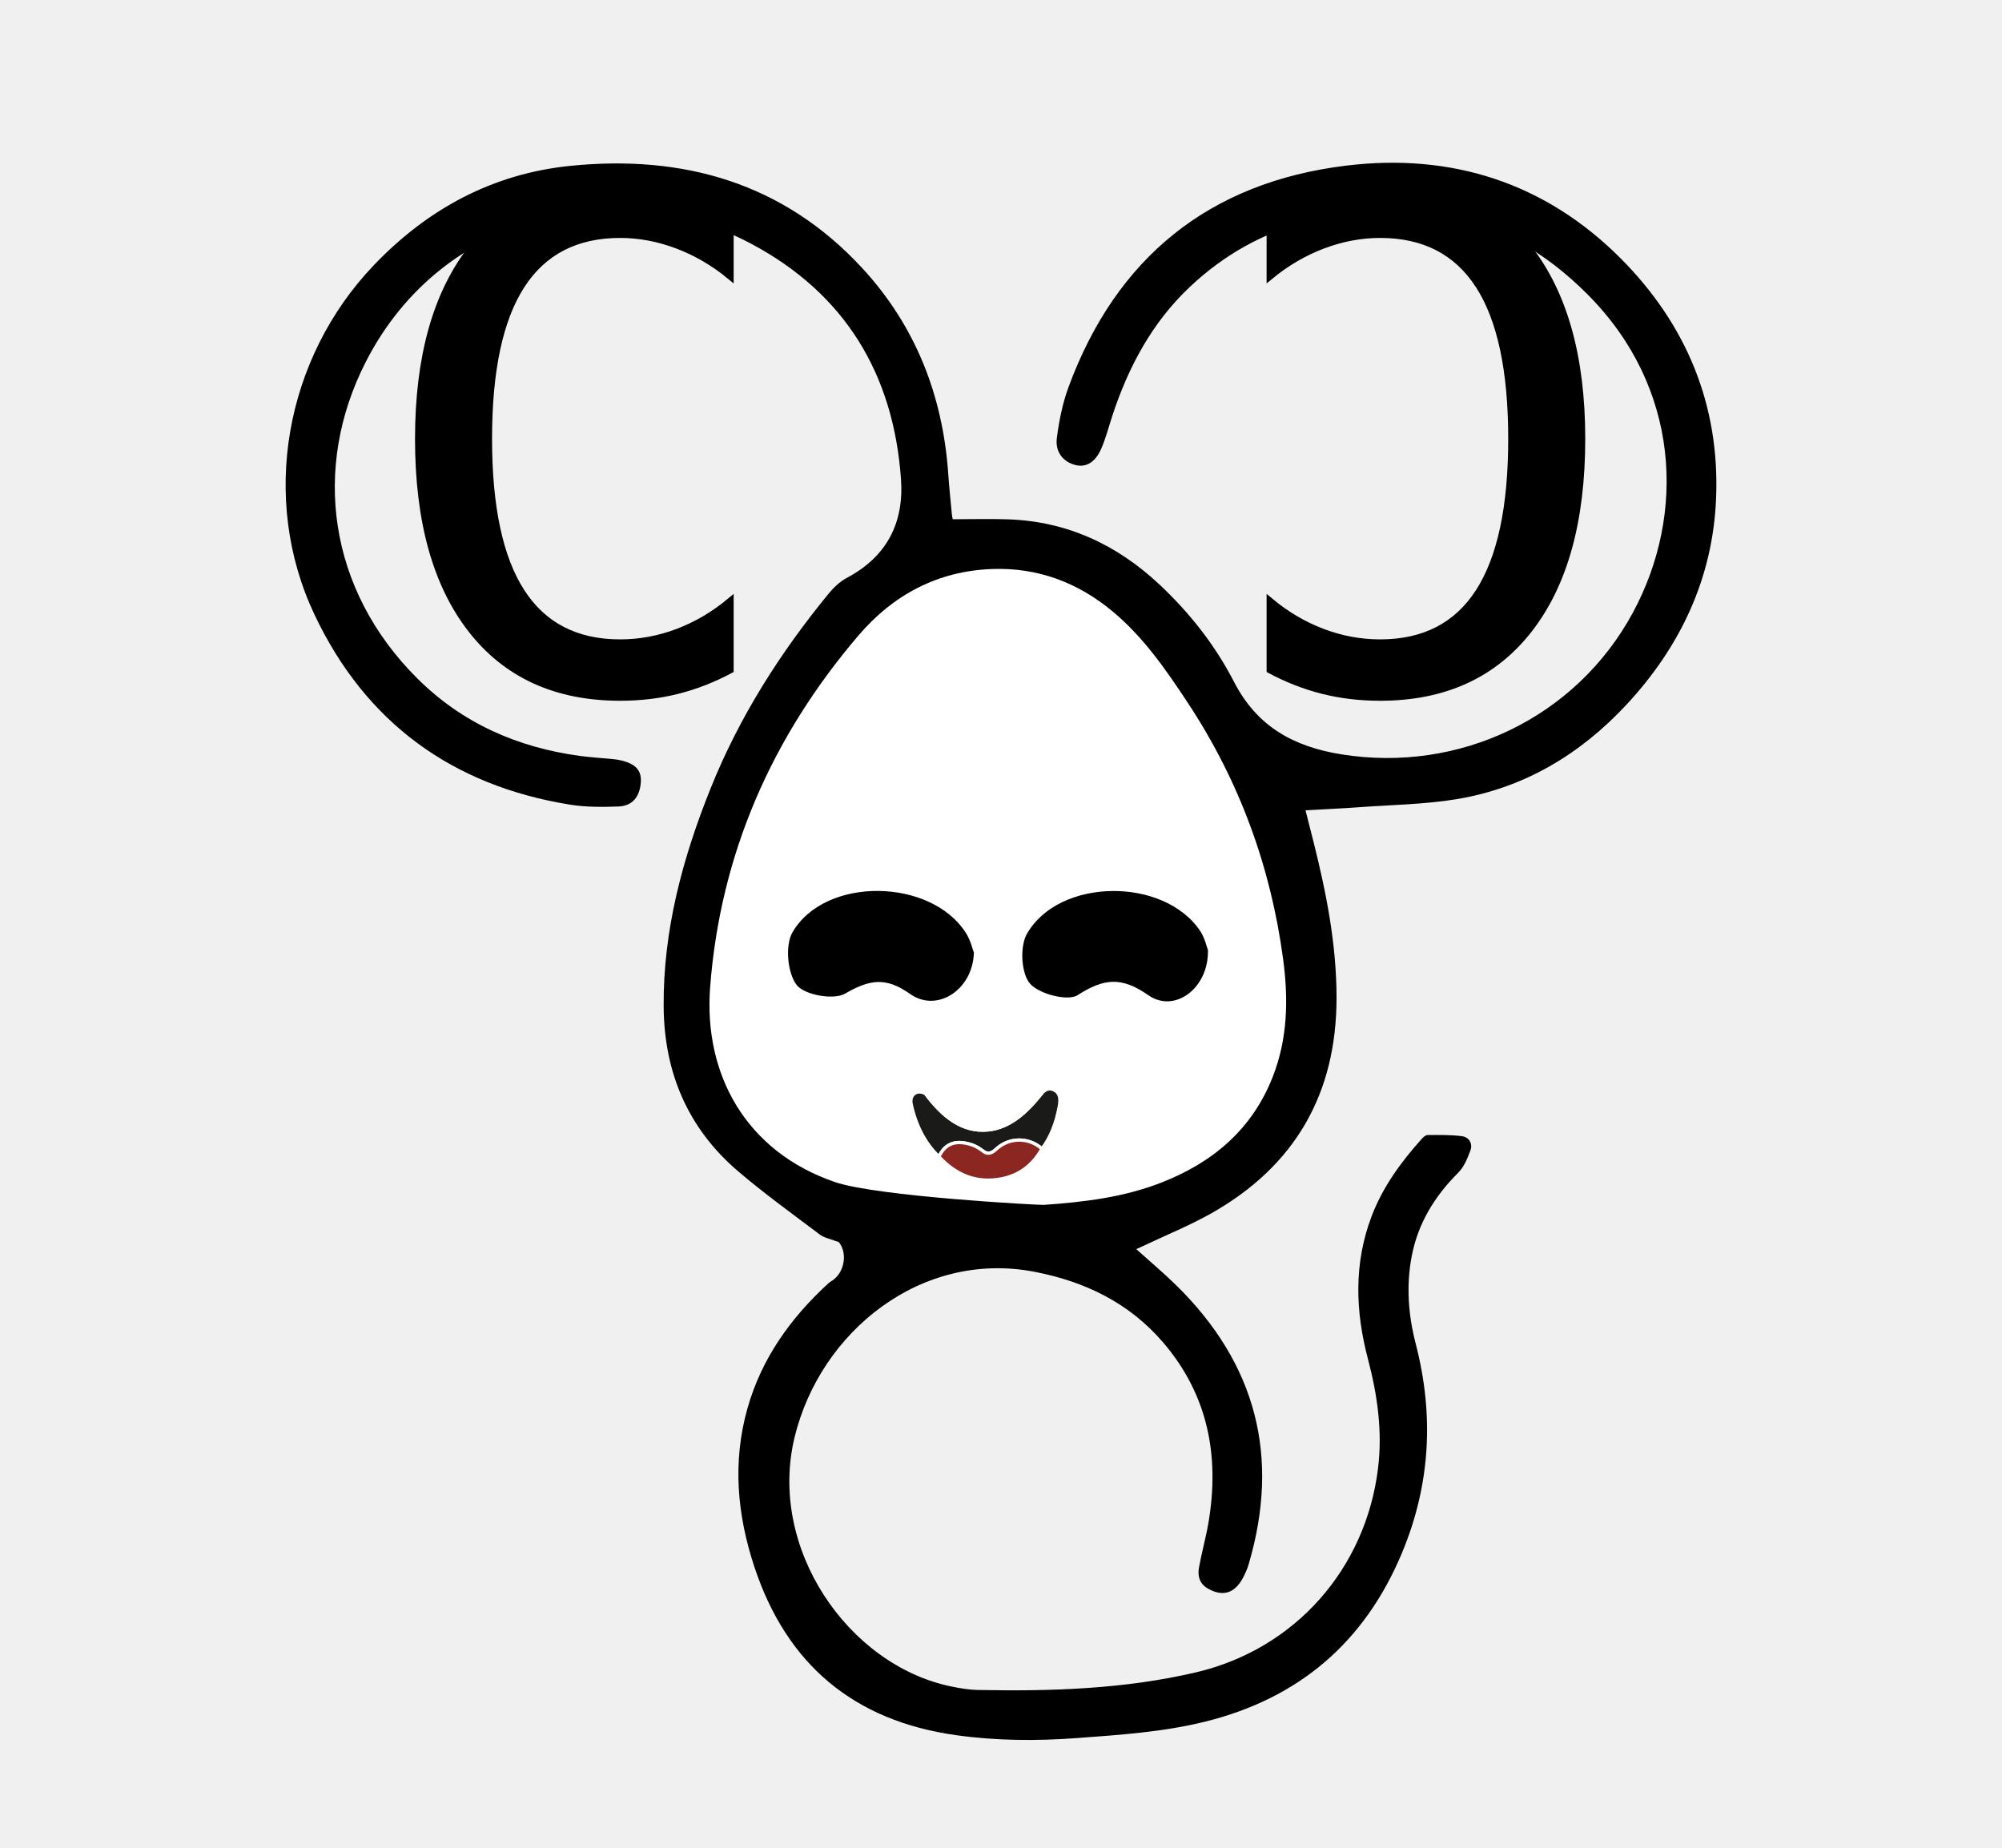
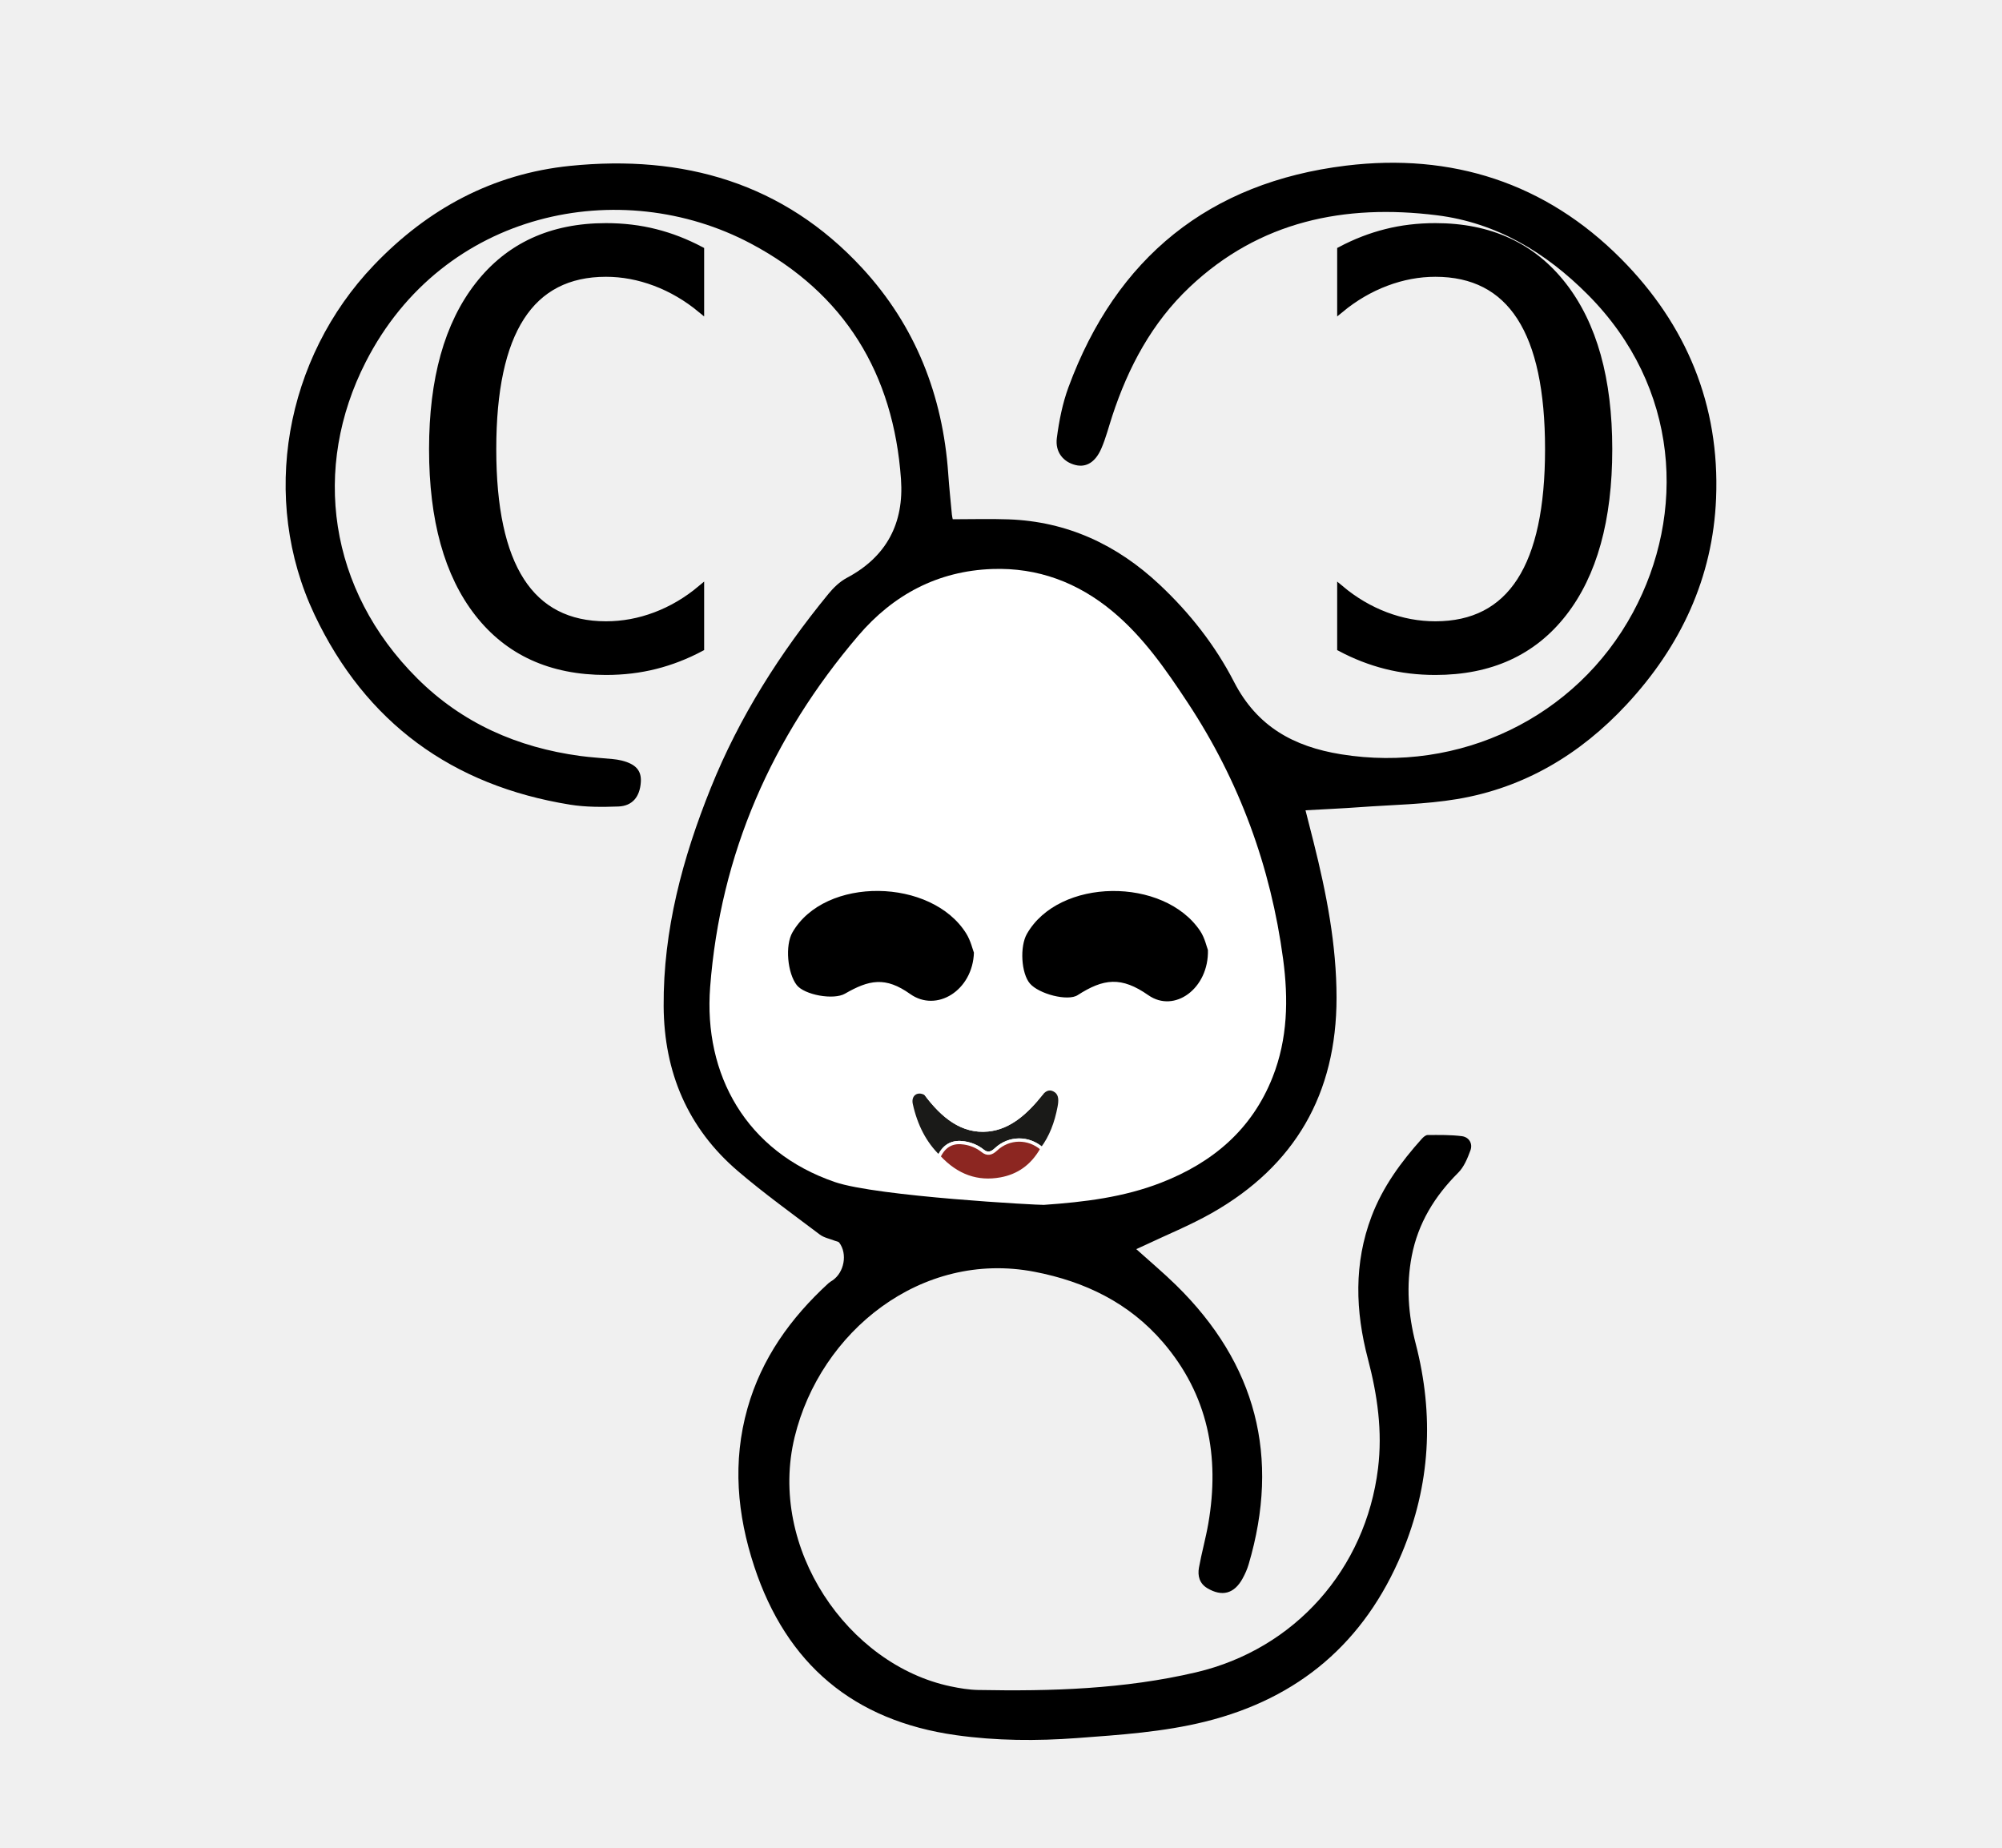
<svg xmlns="http://www.w3.org/2000/svg" version="1.1" id="Capa_1" x="0px" y="0px" width="612px" height="564.781px" viewBox="0 0 612 564.781" enable-background="new 0 0 612 564.781" xml:space="preserve">
  <path fill-rule="evenodd" clip-rule="evenodd" d="M495.593,79.165c-23.139-23.313-51.889-32.457-84.113-28.525  c-41.793,5.1-70.234,28.099-84.842,67.715c-1.831,4.958-2.88,10.297-3.567,15.552c-0.566,4.337,2.002,7.369,5.724,8.275  c3.23,0.789,6.039-0.812,7.887-5.078c1.387-3.202,2.248-6.63,3.342-9.961c4.895-14.913,12.129-28.485,23.637-39.362  c21.389-20.217,47.406-25.479,75.588-21.966c18.229,2.271,33.332,11.388,46.191,24.325c28.068,28.242,30.051,66.907,13.742,97.125  c-17.391,32.226-53.115,49.184-89.225,43.348c-14.541-2.352-25.707-8.499-32.732-22.159c-5.744-11.164-13.553-21.092-22.791-29.751  c-12.988-12.174-28.201-19.277-46.146-19.92c-5.576-0.198-11.164-0.031-17.041-0.031c-0.055-0.294-0.205-0.864-0.262-1.443  c-0.386-4.162-0.828-8.322-1.117-12.492c-1.667-23.92-10.016-45.21-26.28-62.839c-24.091-26.114-54.792-34.761-89.266-31.268  c-23.71,2.404-43.583,13.144-60.026,30.35c-27.216,28.476-34.938,71.411-18.142,106.886c15.609,32.967,42.062,52.249,78.109,58.067  c4.829,0.779,9.844,0.739,14.752,0.563c4.33-0.158,6.599-2.988,6.884-7.491c0.219-3.501-1.525-5.477-5.862-6.564  c-0.885-0.221-1.803-0.353-2.714-0.443c-3.327-0.332-6.672-0.508-9.982-0.958c-19.119-2.592-36.009-9.987-49.794-23.72  c-27.208-27.112-32.266-64.367-15.752-96.718c23.703-46.441,77.989-57.283,117.711-36.226  c28.711,15.221,43.644,39.807,45.923,72.052c0.949,13.413-4.37,23.694-16.549,30.161c-2.14,1.137-4.056,2.98-5.613,4.878  c-14.818,18.079-27.256,37.634-35.998,59.388c-8.603,21.398-14.545,43.418-14.396,66.71c0.127,20.148,7.338,37.285,22.757,50.451  c8.002,6.834,16.577,13.003,24.984,19.351c1.293,0.977,3.084,1.292,4.643,1.916c0.438,0.174,1.038,0.219,1.281,0.539  c2.599,3.393,1.551,9.142-2.06,11.571c-0.417,0.278-0.864,0.527-1.229,0.862c-11.555,10.604-20.429,22.947-24.749,38.231  c-4.622,16.351-3.165,32.497,2.074,48.379c9.858,29.881,30.388,47.146,61.636,51.55c12.32,1.735,24.683,1.809,37.047,0.891  c13.17-0.978,26.379-1.844,39.256-5.046c28.582-7.112,48.611-24.224,60.012-51.437c8.754-20.895,9.906-42.241,4.25-64.083  c-2.291-8.845-2.945-17.826-1.205-26.844c1.928-10.006,7.012-18.27,14.197-25.438c1.771-1.772,2.855-4.414,3.74-6.841  c0.764-2.103-0.461-4.057-2.641-4.332c-3.445-0.433-6.961-0.363-10.441-0.351c-0.613,0.002-1.34,0.655-1.816,1.185  c-6.342,7.077-11.895,14.663-15.313,23.646c-5.484,14.425-4.977,29.026-1.127,43.64c2.904,11.025,4.484,22.112,3.082,33.495  c-3.795,30.73-25.406,55.223-55.654,62.314c-21.875,5.127-44.212,5.822-66.586,5.391c-2.819-0.054-5.668-0.529-8.438-1.113  c-31.368-6.608-55.919-42.25-47.658-76.216c7.837-32.229,38.712-57.203,73.331-50.526c15.397,2.967,28.911,9.497,39.249,21.525  c13.834,16.099,17.422,34.931,13.881,55.433c-0.783,4.521-2.041,8.956-2.859,13.472c-0.451,2.505,0.137,4.871,2.566,6.313  c4.494,2.67,8.189,1.693,10.734-2.902c0.762-1.377,1.428-2.852,1.873-4.36c9.73-32.89,2.328-61.372-22.145-85.375  c-3.854-3.78-8.004-7.258-12.193-11.032c0.994-0.454,1.748-0.786,2.492-1.14c6.859-3.261,13.945-6.125,20.539-9.859  c25.52-14.465,38.195-36.523,38.191-65.888c-0.006-16.19-3.094-31.911-7.008-47.515c-0.799-3.188-1.619-6.374-2.482-9.768  c5.795-0.328,11.223-0.561,16.635-0.956c9.914-0.725,19.939-0.836,29.707-2.47c20.58-3.444,37.699-13.721,51.824-28.918  c16.512-17.771,26.365-38.717,27.35-63.068C525.753,123.836,515.532,99.254,495.593,79.165z" />
  <path fill-rule="evenodd" clip-rule="evenodd" fill="#FFFFFF" d="M392.241,293.219c-3.787-28.28-13.383-54.446-29.094-78.283  c-6.676-10.128-13.584-20.146-23.029-28.005c-10.627-8.845-22.866-13.453-36.754-12.967c-16.689,0.583-30.325,7.873-40.993,20.384  c-26.427,30.992-42.175,66.75-45.285,107.458c-2.042,26.722,10.997,50.319,38.182,59.602c12.867,4.393,62.439,7.061,63.824,6.964  c0.264-0.123,0.527-0.24,0.791-0.372c-0.264,0.132-0.527,0.249-0.791,0.372c12.442-0.867,24.417-2.326,35.872-6.79  c15.752-6.138,27.754-16.238,34.078-32.285C393.651,317.603,393.88,305.466,392.241,293.219z" />
  <g>
    <path fill-rule="evenodd" clip-rule="evenodd" stroke="#FFFFFF" stroke-miterlimit="10" d="M298.227,291.201   c-0.354,11.986-11.828,19.115-20.287,13.104c-7.383-5.246-12.137-4.243-19.418-0.054c-3.666,2.109-12.85,0.447-15.357-2.769   c-2.955-3.79-3.762-12.485-1.356-16.661c10.143-17.596,43.209-16.987,53.987,0.32C297.208,287.411,297.825,290.17,298.227,291.201z   " />
    <path fill-rule="evenodd" clip-rule="evenodd" stroke="#FFFFFF" stroke-miterlimit="10" d="M369.755,290.375   c0.348,12.16-10.604,20.167-19.014,14.293c-8.055-5.627-13.225-5.024-21.068,0.019c-3.236,2.079-12.341-0.294-15.224-3.675   c-2.813-3.293-3.262-11.694-0.982-15.71c10.006-17.589,42.548-17.803,53.833-0.954   C368.771,286.547,369.351,289.344,369.755,290.375z" />
  </g>
-   <rect x="113.666" y="78.05" fill-rule="evenodd" clip-rule="evenodd" fill="none" width="262.827" height="224.246" />
-   <text transform="matrix(1 0 0 1 113.666 210.2778)" stroke="#000000" stroke-width="2" stroke-linecap="round" stroke-miterlimit="10" font-family="'Monospace'" font-size="209.225">C</text>
-   <g>
-     <rect x="234.975" y="78.05" fill="none" width="262.831" height="224.246" />
-     <text transform="matrix(-1 0 0 1 497.8037 210.2778)" stroke="#000000" stroke-width="2" stroke-linecap="round" stroke-miterlimit="10" font-family="'Monospace'" font-size="209.225">C</text>
-   </g>
  <g>
    <path fill-rule="evenodd" clip-rule="evenodd" fill="#1A1A18" stroke="#FFFFFF" stroke-miterlimit="10" d="M318.389,334.34   c1.305-1.605,2.867-1.879,4.365-0.782c1.498,1.1,1.387,3.028,1.023,4.933c-0.908,4.803-2.521,9.13-5.244,12.732   c-4.08-3.581-10.051-3.601-14.099,0.205c-1.397,1.313-2.645,1.542-4.026,0.436c-1.738-1.39-3.644-2.115-5.639-2.428   c-3.2-0.503-5.965,0.448-7.738,4.215c-4.28-4.108-7.049-9.514-8.484-16.015c-0.668-3.032,1.863-4.744,4.41-3.245   c5.188,6.931,11.18,11.848,19.086,11.059C308.705,344.783,313.805,340.085,318.389,334.34z" />
    <path fill-rule="evenodd" clip-rule="evenodd" fill="#8C2621" stroke="#FFFFFF" stroke-miterlimit="10" d="M287.031,353.65   c1.773-3.767,4.538-4.718,7.738-4.215c1.995,0.313,3.9,1.038,5.639,2.428c1.382,1.106,2.629,0.877,4.026-0.436   c4.048-3.806,10.019-3.786,14.099-0.205c-3.076,5.493-7.438,8.274-12.563,9.224C298.881,361.76,292.516,359.604,287.031,353.65z" />
    <path fill-rule="evenodd" clip-rule="evenodd" fill="#FFFFFF" stroke="#FFFFFF" stroke-miterlimit="10" d="M318.389,334.34   c-4.584,5.745-9.684,10.443-16.345,11.109c-7.906,0.79-13.898-4.128-19.086-11.059c3.211,0.694,6.407,1.531,9.635,2.053   c8.101,1.309,16.103,0.468,23.99-2.193C317.186,334.047,317.814,333.384,318.389,334.34z" />
  </g>
+   <rect x="119.941" y="89.053" fill-rule="evenodd" clip-rule="evenodd" fill="none" width="262.826" height="224.246" />
+   <text transform="matrix(1 0 0 1 119.9414 202.811)" stroke="#000000" stroke-width="2" stroke-linecap="round" stroke-miterlimit="10" font-family="'Monospace'" font-size="180">C</text>
+   <g>
+     <rect x="241.25" y="89.053" fill="none" width="262.83" height="224.246" />
+     <text transform="matrix(-1 0 0 1 504.0791 202.811)" stroke="#000000" stroke-width="2" stroke-linecap="round" stroke-miterlimit="10" font-family="'Monospace'" font-size="180">C</text>
+   </g>
</svg>
